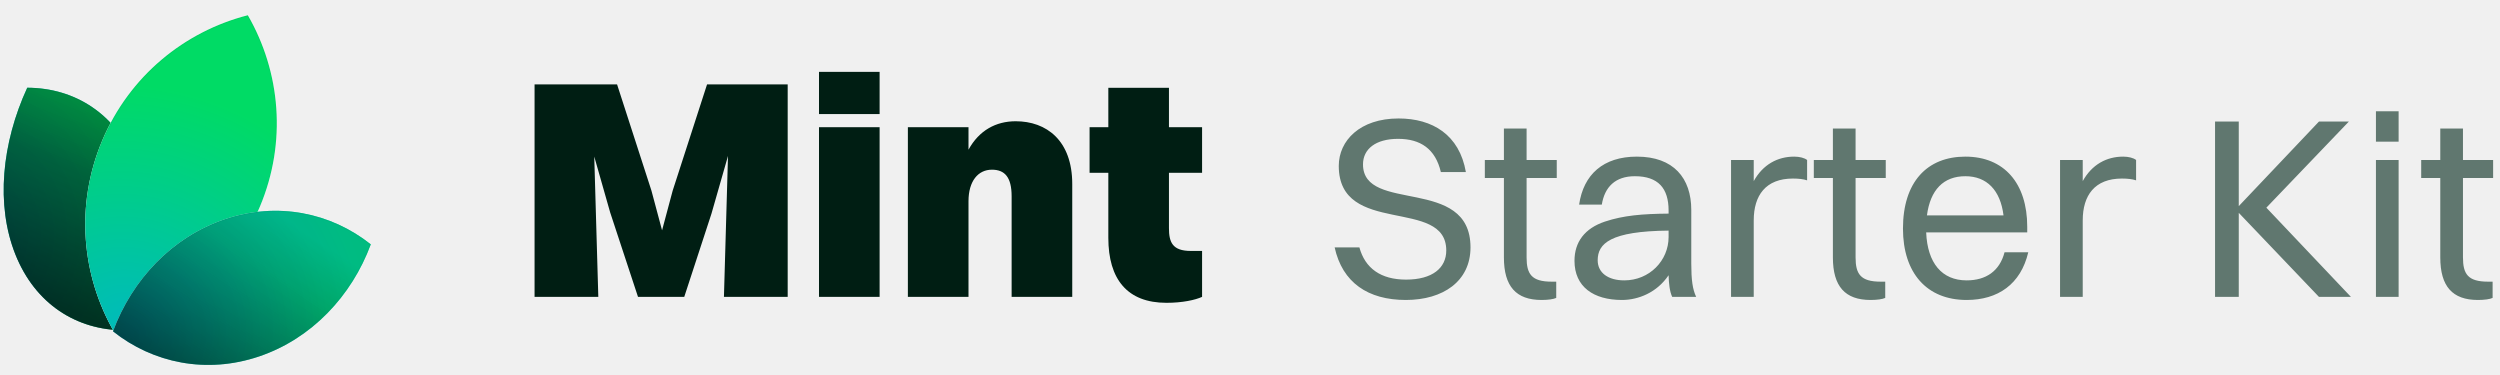
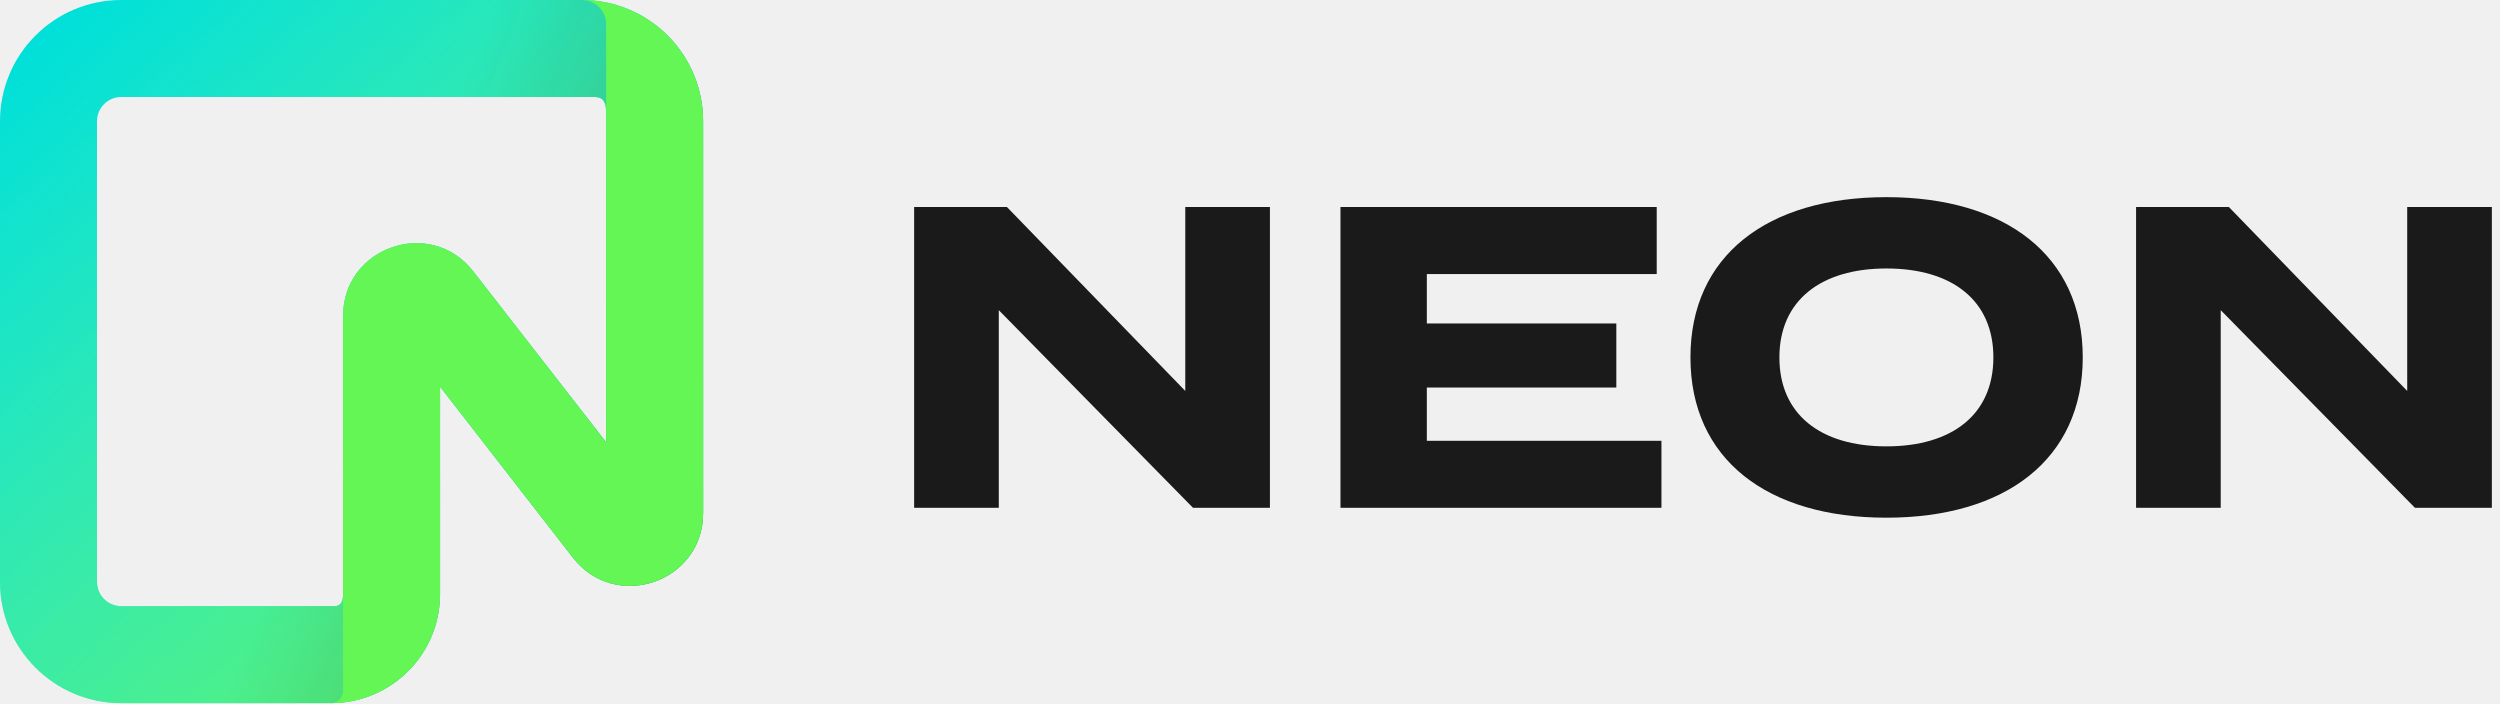
- <svg xmlns="http://www.w3.org/2000/svg" width="160" height="24" viewBox="0 0 160 24" fill="none">
-   <path d="M7.953 21.139C4.896 21.13 2.255 19.458 0.987 16.29C-0.28 13.121 0.109 9.163 1.744 5.615C4.801 5.624 7.442 7.296 8.71 10.465C9.977 13.633 9.588 17.591 7.953 21.139Z" fill="white" />
-   <path d="M7.953 21.139C4.896 21.13 2.255 19.458 0.987 16.29C-0.28 13.121 0.109 9.163 1.744 5.615C4.801 5.624 7.442 7.296 8.71 10.465C9.977 13.633 9.588 17.591 7.953 21.139Z" fill="url(#paint0_radial_115_86)" />
-   <path d="M7.953 21.139C4.896 21.13 2.255 19.458 0.987 16.29C-0.28 13.121 0.109 9.163 1.744 5.615C4.801 5.624 7.442 7.296 8.71 10.465C9.977 13.633 9.588 17.591 7.953 21.139Z" fill="black" fill-opacity="0.5" style="mix-blend-mode:hard-light" />
-   <path d="M7.953 21.139C4.896 21.13 2.255 19.458 0.987 16.29C-0.28 13.121 0.109 9.163 1.744 5.615C4.801 5.624 7.442 7.296 8.71 10.465C9.977 13.633 9.588 17.591 7.953 21.139Z" fill="url(#paint1_linear_115_86)" fill-opacity="0.5" style="mix-blend-mode:hard-light" />
-   <path d="M7.935 21.111C4.897 21.096 2.274 19.431 1.013 16.279C-0.248 13.124 0.136 9.182 1.762 5.643C4.8 5.659 7.423 7.324 8.684 10.476C9.945 13.63 9.561 17.572 7.935 21.111Z" stroke="url(#paint2_linear_115_86)" stroke-opacity="0.05" stroke-width="0.056" />
-   <path d="M7.31 21.257C11.354 20.221 14.884 17.375 16.628 13.236C18.373 9.097 17.945 4.587 15.86 0.976C11.816 2.012 8.287 4.858 6.542 8.998C4.797 13.137 5.225 17.646 7.31 21.257Z" fill="white" />
-   <path d="M7.31 21.257C11.354 20.221 14.884 17.375 16.628 13.236C18.373 9.097 17.945 4.587 15.86 0.976C11.816 2.012 8.287 4.858 6.542 8.998C4.797 13.137 5.225 17.646 7.31 21.257Z" fill="url(#paint3_radial_115_86)" />
-   <path d="M16.602 13.225C14.864 17.349 11.351 20.187 7.324 21.225C5.253 17.624 4.829 13.132 6.568 9.009C8.306 4.885 11.819 2.047 15.846 1.009C17.918 4.61 18.341 9.101 16.602 13.225Z" stroke="url(#paint4_linear_115_86)" stroke-opacity="0.05" stroke-width="0.056" />
-   <path d="M7.234 21.207C9.789 23.237 13.21 23.951 16.577 22.814C19.944 21.677 22.506 18.945 23.73 15.638C21.175 13.608 17.754 12.894 14.387 14.031C11.02 15.168 8.458 17.901 7.234 21.207Z" fill="white" />
-   <path d="M7.234 21.207C9.789 23.237 13.21 23.951 16.577 22.814C19.944 21.677 22.506 18.945 23.73 15.638C21.175 13.608 17.754 12.894 14.387 14.031C11.02 15.168 8.458 17.901 7.234 21.207Z" fill="url(#paint5_radial_115_86)" />
-   <path d="M7.234 21.207C9.789 23.237 13.21 23.951 16.577 22.814C19.944 21.677 22.506 18.945 23.73 15.638C21.175 13.608 17.754 12.894 14.387 14.031C11.02 15.168 8.458 17.901 7.234 21.207Z" fill="black" fill-opacity="0.2" style="mix-blend-mode:hard-light" />
-   <path d="M7.234 21.207C9.789 23.237 13.21 23.951 16.577 22.814C19.944 21.677 22.506 18.945 23.73 15.638C21.175 13.608 17.754 12.894 14.387 14.031C11.02 15.168 8.458 17.901 7.234 21.207Z" fill="url(#paint6_linear_115_86)" fill-opacity="0.5" style="mix-blend-mode:hard-light" />
-   <path d="M16.568 22.787C13.218 23.918 9.814 23.212 7.267 21.198C8.492 17.907 11.044 15.189 14.396 14.058C17.747 12.927 21.15 13.633 23.697 15.648C22.472 18.938 19.92 21.656 16.568 22.787Z" stroke="url(#paint7_linear_115_86)" stroke-opacity="0.05" stroke-width="0.056" />
-   <path d="M34.212 19V5.4H39.492L41.692 12.2L42.372 14.74L43.052 12.2L45.252 5.4H50.412V19H46.332L46.592 9.98L45.532 13.68L43.792 19H40.832L39.052 13.6L38.032 10.02L38.292 19H34.212ZM52.416 7.3V4.6H56.295V7.3H52.416ZM52.416 19V8.14H56.295V19H52.416ZM58.104 19V8.14H61.984V9.58C62.664 8.34 63.744 7.76 65.004 7.76C66.964 7.76 68.624 8.98 68.624 11.78V19H64.744V12.56C64.744 11.34 64.304 10.86 63.484 10.86C62.604 10.86 61.984 11.58 61.984 12.88V19H58.104ZM70.933 15.22V11.06H69.733V8.14H70.933V5.62H74.813V8.14H76.933V11.06H74.813V14.6C74.813 15.5 75.033 16.06 76.213 16.06H76.933V19C76.493 19.2 75.673 19.38 74.653 19.38C72.153 19.38 70.933 17.88 70.933 15.22Z" fill="#001E13" />
-   <path d="M87.232 10.519C87.232 13.687 94.112 11.229 94.112 15.832C94.112 17.994 92.364 19.198 89.971 19.198C87.562 19.198 85.912 18.093 85.417 15.832H87.001C87.364 17.169 88.371 17.895 89.987 17.895C91.671 17.895 92.561 17.152 92.561 16.03C92.561 12.598 85.681 15.155 85.681 10.618C85.681 9.001 87.034 7.582 89.509 7.582C91.671 7.582 93.403 8.621 93.816 11.014H92.215C91.868 9.529 90.912 8.886 89.476 8.886C88.057 8.886 87.232 9.529 87.232 10.519ZM96.25 16.476V11.393H95.029V10.239H96.25V8.226H97.702V10.239H99.632V11.393H97.702V16.476C97.702 17.532 98.015 18.026 99.302 18.026H99.599V19.066C99.434 19.148 99.071 19.198 98.659 19.198C97.025 19.198 96.25 18.323 96.25 16.476ZM102.516 13.093H101.064C101.345 11.162 102.615 10.024 104.76 10.024C107.103 10.024 108.242 11.393 108.242 13.44V16.888C108.242 17.895 108.324 18.521 108.555 19H107.021C106.856 18.654 106.806 18.142 106.79 17.614C106.047 18.72 104.859 19.198 103.803 19.198C101.988 19.198 100.767 18.357 100.767 16.69C100.767 15.486 101.427 14.611 102.714 14.182C103.902 13.786 105.107 13.687 106.79 13.671V13.473C106.79 12.053 106.13 11.278 104.628 11.278C103.374 11.278 102.698 11.971 102.516 13.093ZM102.252 16.657C102.252 17.465 102.929 17.944 103.952 17.944C105.569 17.944 106.79 16.674 106.79 15.172V14.759C103.061 14.793 102.252 15.585 102.252 16.657ZM110.787 19V10.239H112.239V11.591C112.833 10.519 113.774 10.024 114.83 10.024C115.176 10.024 115.49 10.107 115.655 10.239V11.542C115.407 11.46 115.094 11.427 114.747 11.427C112.998 11.427 112.239 12.515 112.239 14.1V19H110.787ZM117.305 16.476V11.393H116.084V10.239H117.305V8.226H118.757V10.239H120.688V11.393H118.757V16.476C118.757 17.532 119.071 18.026 120.358 18.026H120.655V19.066C120.49 19.148 120.127 19.198 119.714 19.198C118.081 19.198 117.305 18.323 117.305 16.476ZM129.809 16.145C129.33 18.192 127.862 19.198 125.865 19.198C123.324 19.198 121.79 17.482 121.79 14.627C121.79 11.658 123.324 10.024 125.783 10.024C128.258 10.024 129.743 11.723 129.743 14.512V14.875H123.275C123.357 16.838 124.281 17.944 125.865 17.944C127.103 17.944 127.977 17.35 128.291 16.145H129.809ZM125.783 11.278C124.38 11.278 123.539 12.152 123.324 13.786H128.225C128.027 12.169 127.152 11.278 125.783 11.278ZM131.843 19V10.239H133.295V11.591C133.889 10.519 134.829 10.024 135.885 10.024C136.232 10.024 136.545 10.107 136.71 10.239V11.542C136.463 11.46 136.149 11.427 135.803 11.427C134.054 11.427 133.295 12.515 133.295 14.1V19H131.843ZM141.763 19V7.78H143.281V13.192L148.413 7.78H150.327L145.047 13.291L150.459 19H148.413L143.281 13.621V19H141.763ZM152.06 9.067V7.12H153.512V9.067H152.06ZM152.06 19V10.239H153.512V19H152.06ZM156.178 16.476V11.393H154.957V10.239H156.178V8.226H157.63V10.239H159.56V11.393H157.63V16.476C157.63 17.532 157.943 18.026 159.23 18.026H159.527V19.066C159.362 19.148 158.999 19.198 158.587 19.198C156.953 19.198 156.178 18.323 156.178 16.476Z" fill="#002719" fill-opacity="0.6" />
+ <svg xmlns="http://www.w3.org/2000/svg" width="128" height="36" fill="none">
+   <path fill-rule="evenodd" clip-rule="evenodd" d="M0 6.207A6.207 6.207 0 0 1 6.207 0h23.586A6.207 6.207 0 0 1 36 6.207v20.06c0 3.546-4.488 5.085-6.664 2.286l-6.805-8.754v10.615A5.586 5.586 0 0 1 16.945 36H6.207A6.207 6.207 0 0 1 0 29.793V6.207Zm6.207-1.241c-.686 0-1.241.555-1.241 1.24v23.587c0 .686.555 1.242 1.24 1.242h10.925c.343 0 .434-.278.434-.621V16.18c0-3.547 4.488-5.086 6.665-2.286l6.805 8.753V6.207c0-.686.064-1.241-.621-1.241H6.207Z" fill="#00E0D9" />
+   <path fill-rule="evenodd" clip-rule="evenodd" d="M0 6.207A6.207 6.207 0 0 1 6.207 0h23.586A6.207 6.207 0 0 1 36 6.207v20.06c0 3.546-4.488 5.085-6.664 2.286l-6.805-8.754v10.615A5.586 5.586 0 0 1 16.945 36H6.207A6.207 6.207 0 0 1 0 29.793V6.207Zm6.207-1.241c-.686 0-1.241.555-1.241 1.24v23.587c0 .686.555 1.242 1.24 1.242h10.925c.343 0 .434-.278.434-.621V16.18c0-3.547 4.488-5.086 6.665-2.286l6.805 8.753V6.207c0-.686.064-1.241-.621-1.241H6.207Z" fill="url(#a)" />
+   <path fill-rule="evenodd" clip-rule="evenodd" d="M0 6.207A6.207 6.207 0 0 1 6.207 0h23.586A6.207 6.207 0 0 1 36 6.207v20.06c0 3.546-4.488 5.085-6.664 2.286l-6.805-8.754v10.615A5.586 5.586 0 0 1 16.945 36H6.207A6.207 6.207 0 0 1 0 29.793V6.207Zm6.207-1.241c-.686 0-1.241.555-1.241 1.24v23.587c0 .686.555 1.242 1.24 1.242h10.925c.343 0 .434-.278.434-.621V16.18c0-3.547 4.488-5.086 6.665-2.286l6.805 8.753V6.207c0-.686.064-1.241-.621-1.241H6.207Z" fill="url(#b)" fill-opacity=".4" />
+   <path d="M29.793 0A6.207 6.207 0 0 1 36 6.207v20.06c0 3.546-4.488 5.085-6.664 2.286l-6.805-8.754v10.615A5.586 5.586 0 0 1 16.945 36a.62.62 0 0 0 .62-.62v-19.2c0-3.547 4.488-5.086 6.665-2.286l6.805 8.753V1.241C31.035.556 30.479 0 29.793 0Z" fill="#63F655" />
+   <path d="M60.686 10.6v9.416l-9.13-9.416h-4.752V26h4.334V15.88L61.082 26h3.938V10.6h-4.334ZM73.054 22.568V19.84h9.702v-3.278h-9.702v-2.53h11.77V10.6H68.632V26h16.434v-3.432H73.054ZM96.583 26.506c6.094 0 10.054-2.992 10.054-8.206 0-5.214-3.96-8.206-10.054-8.206S86.551 13.086 86.551 18.3c0 5.214 3.938 8.206 10.032 8.206Zm0-3.652c-3.388 0-5.478-1.65-5.478-4.554 0-2.904 2.112-4.554 5.478-4.554 3.388 0 5.478 1.65 5.478 4.554 0 2.904-2.09 4.554-5.478 4.554ZM123.249 10.6v9.416l-9.13-9.416h-4.752V26h4.334V15.88L123.645 26h3.938V10.6h-4.334Z" fill="#1A1A1A" />
  <defs>
-     <radialGradient id="paint0_radial_115_86" cx="0" cy="0" r="1" gradientUnits="userSpaceOnUse" gradientTransform="translate(-3.00503 15.023) rotate(-10.029) scale(17.9572 17.784)">
-       <stop stop-color="#00B0BB" />
-       <stop offset="1" stop-color="#00DB65" />
-     </radialGradient>
-     <linearGradient id="paint1_linear_115_86" x1="7.39" y1="4.813" x2="1.63" y2="18.689" gradientUnits="userSpaceOnUse">
-       <stop stop-color="#18E299" />
-       <stop offset="1" />
+     <linearGradient id="a" x1="36" y1="36" x2="4.345" y2="0" gradientUnits="userSpaceOnUse">
+       <stop stop-color="#62F755" />
+       <stop offset="1" stop-color="#8FF986" stop-opacity="0" />
    </linearGradient>
-     <linearGradient id="paint2_linear_115_86" x1="7.948" y1="8.016" x2="1.761" y2="18.746" gradientUnits="userSpaceOnUse">
-       <stop />
-       <stop offset="1" stop-opacity="0" />
-     </linearGradient>
-     <radialGradient id="paint3_radial_115_86" cx="0" cy="0" r="1" gradientUnits="userSpaceOnUse" gradientTransform="translate(8.11404 20.8822) rotate(-75.7542) scale(21.6246 23.7772)">
-       <stop stop-color="#00BBBB" />
-       <stop offset="0.713" stop-color="#00DB65" />
-     </radialGradient>
-     <linearGradient id="paint4_linear_115_86" x1="7.602" y1="5.871" x2="15.556" y2="16.372" gradientUnits="userSpaceOnUse">
-       <stop />
-       <stop offset="1" stop-opacity="0" />
-     </linearGradient>
-     <radialGradient id="paint5_radial_115_86" cx="0" cy="0" r="1" gradientUnits="userSpaceOnUse" gradientTransform="translate(7.84537 21.5181) rotate(-20.3525) scale(18.5603 17.32)">
-       <stop stop-color="#00B0BB" />
-       <stop offset="1" stop-color="#00DB65" />
-     </radialGradient>
-     <linearGradient id="paint6_linear_115_86" x1="16.808" y1="13.007" x2="10.041" y2="22.994" gradientUnits="userSpaceOnUse">
-       <stop stop-color="#00B1BC" />
-       <stop offset="1" />
-     </linearGradient>
-     <linearGradient id="paint7_linear_115_86" x1="16.808" y1="13.007" x2="14.169" y2="23.841" gradientUnits="userSpaceOnUse">
-       <stop />
-       <stop offset="1" stop-opacity="0" />
+     <linearGradient id="b" x1="36" y1="36" x2="14.617" y2="27.683" gradientUnits="userSpaceOnUse">
+       <stop stop-opacity=".9" />
+       <stop offset="1" stop-color="#1A1A1A" stop-opacity="0" />
    </linearGradient>
  </defs>
</svg>
